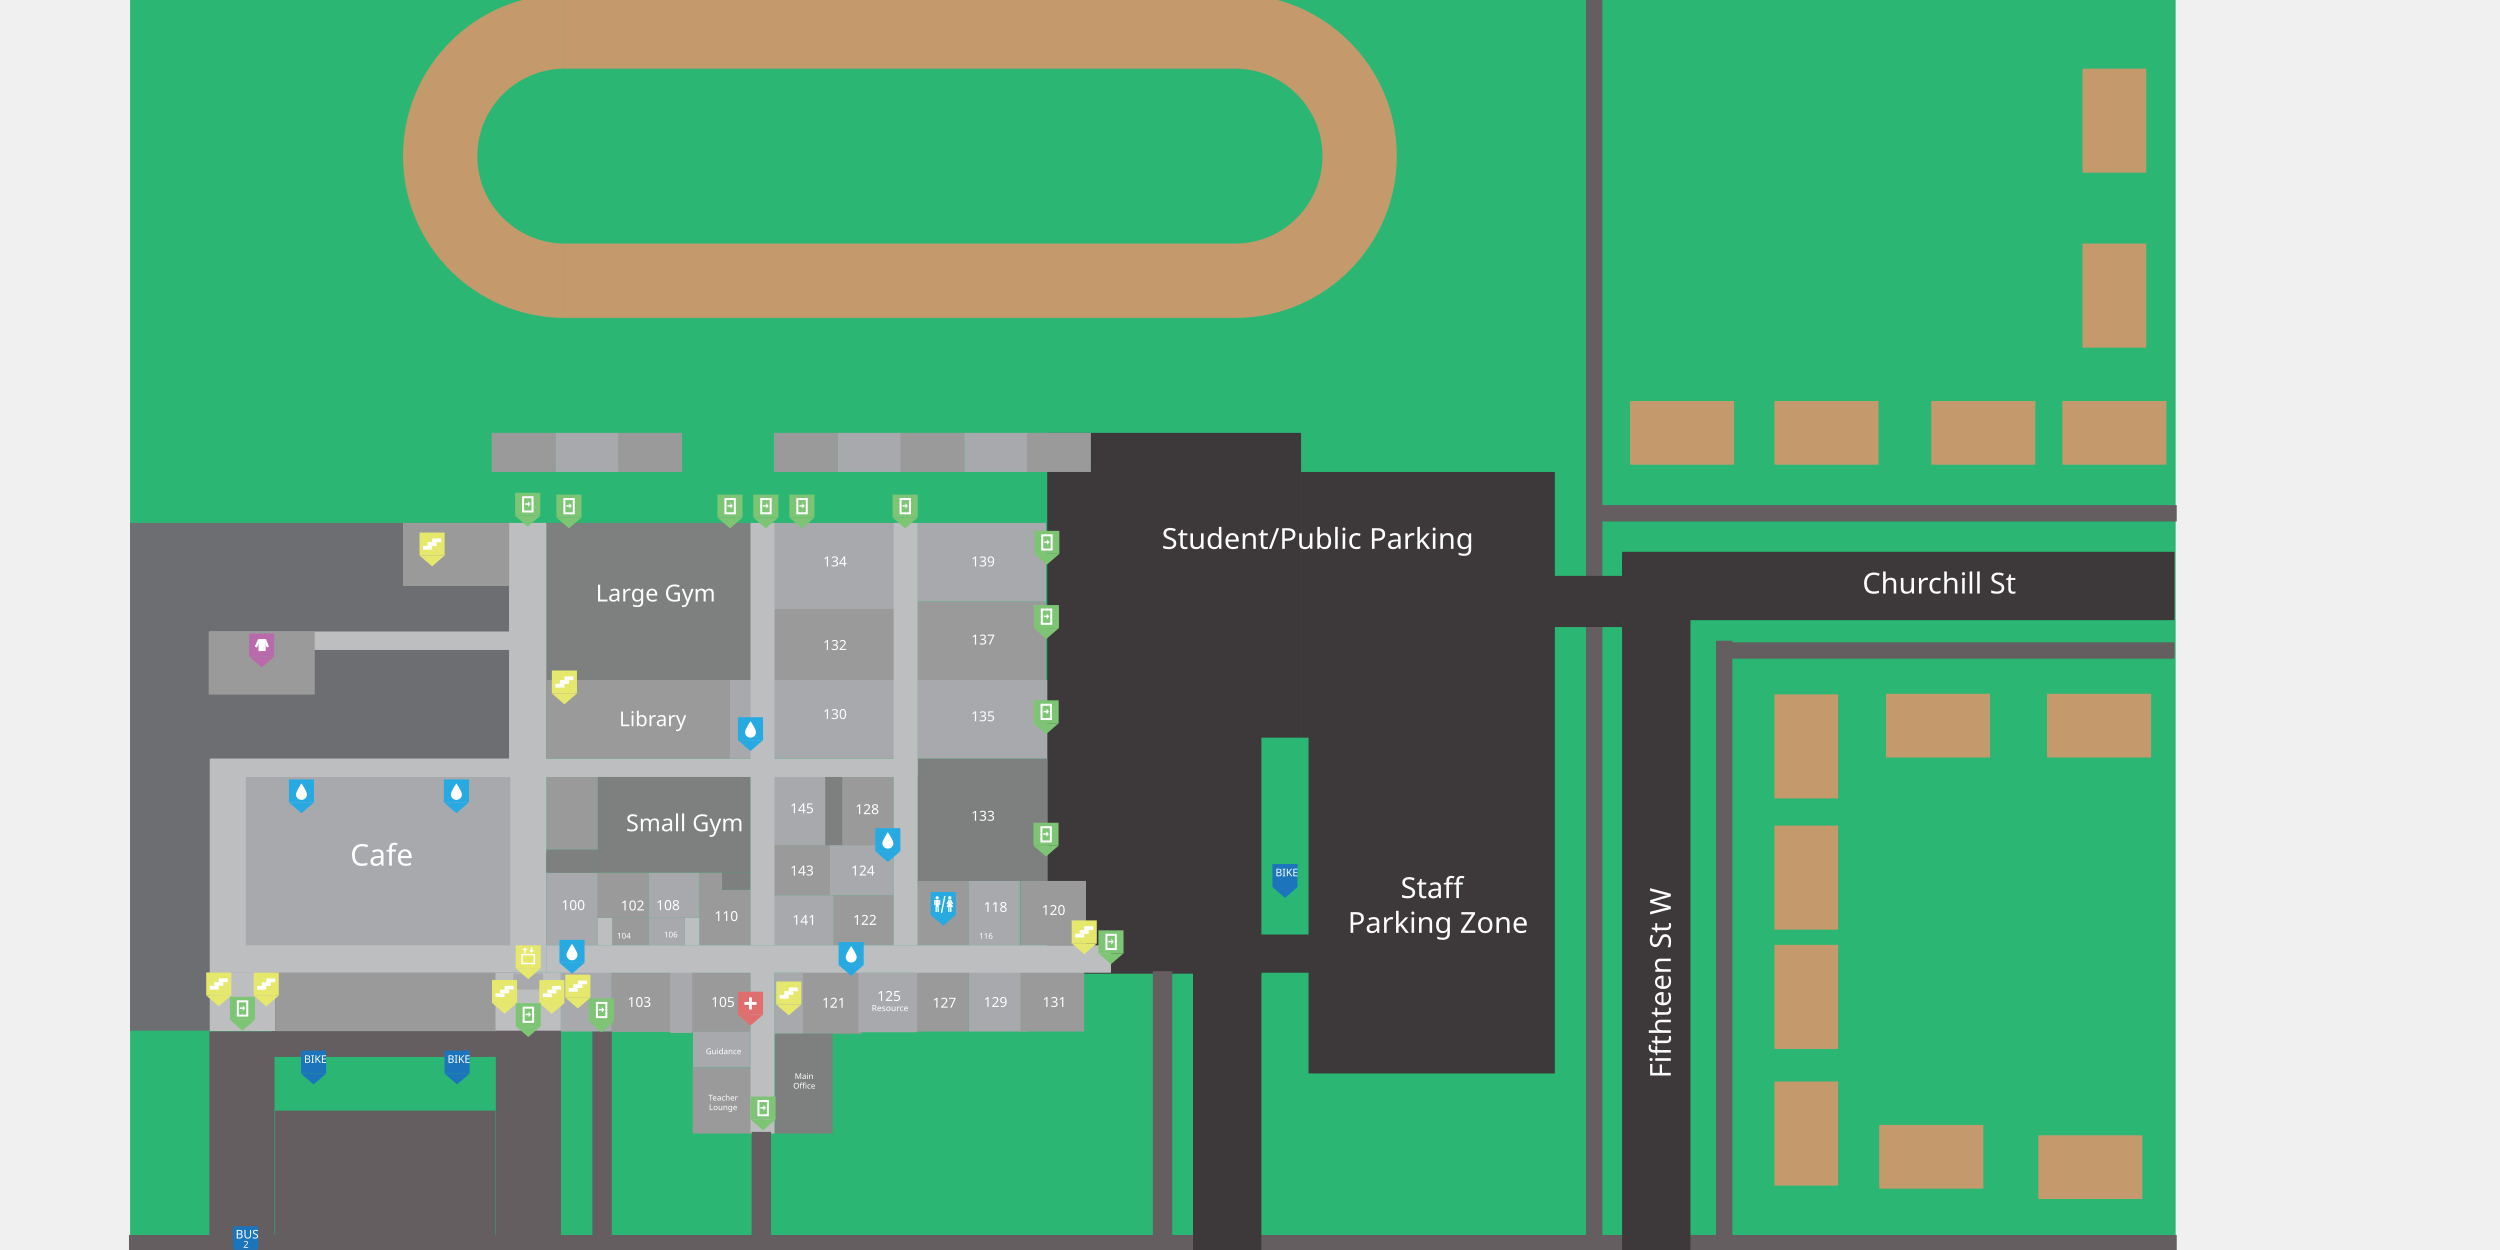
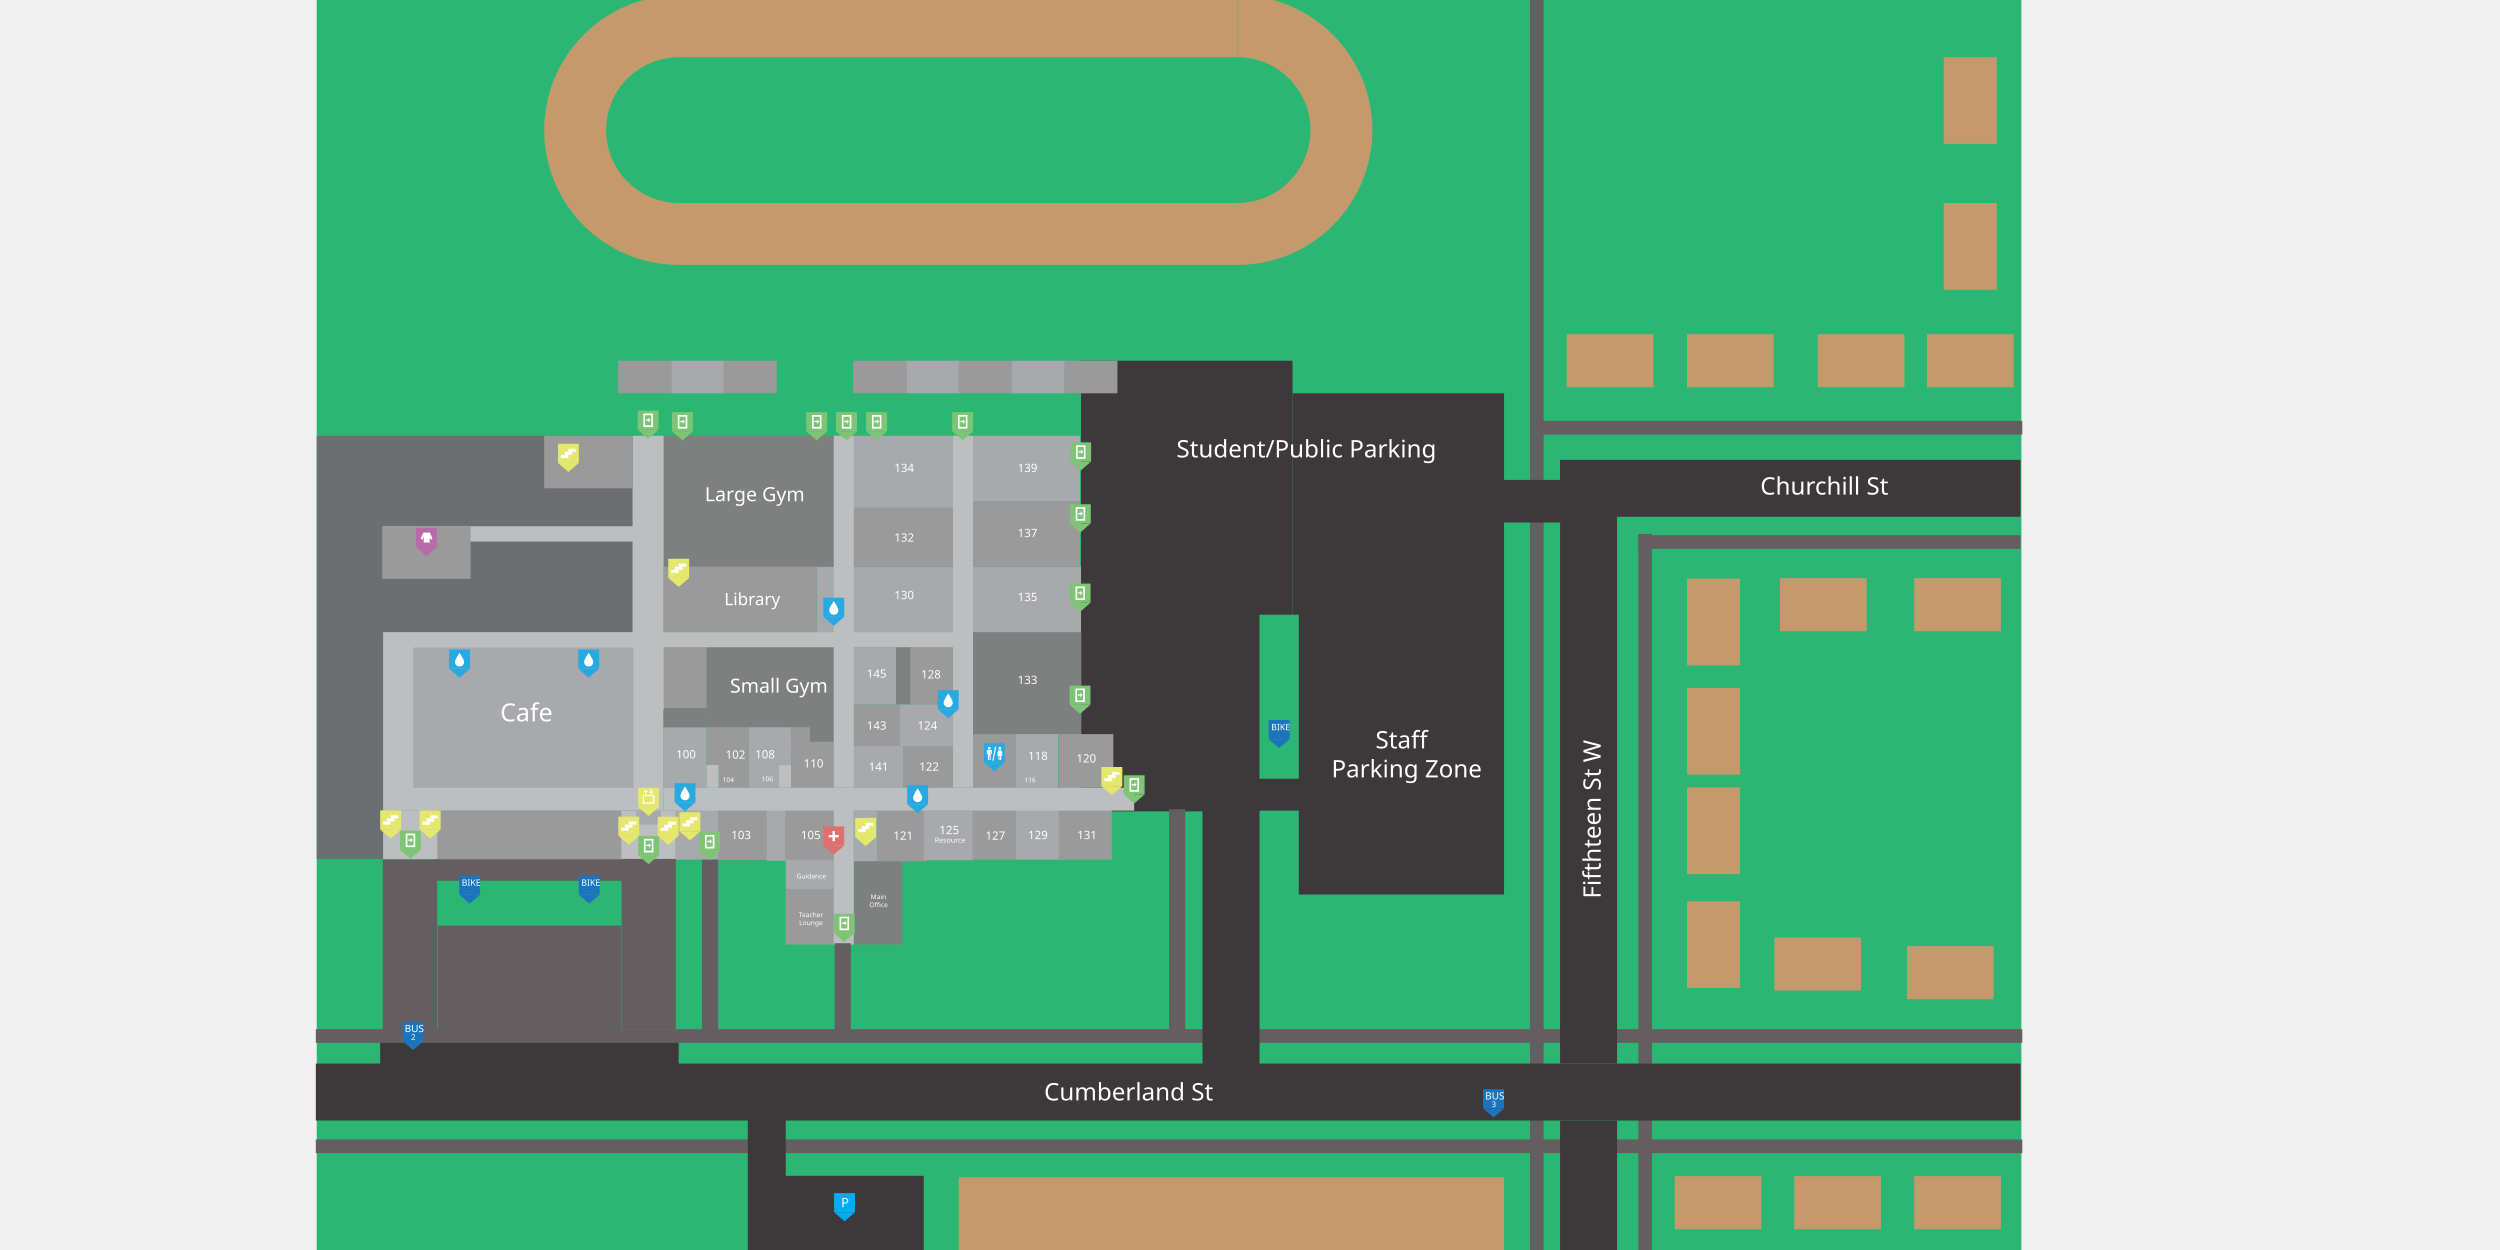
- <svg xmlns="http://www.w3.org/2000/svg" version="1.0" id="Layer_1" x="0px" y="0px" width="4000px" height="2000px" viewBox="-2000 -1000 5000 2500" xml:space="preserve">
+ <svg xmlns="http://www.w3.org/2000/svg" version="1.0" id="Layer_1" x="0px" y="0px" width="4000px" height="2000px" viewBox="-2000 -1000 5000 3000" xml:space="preserve">
  <rect x="-1739.838" y="-1353.998" fill="#2BB673" width="4091.112" height="3511.964" />
  <rect x="-1739.838" y="45.842" fill="#6D6E71" width="774.14" height="1015.501" />
  <rect x="-1449.428" y="945.362" fill="#9A9A9A" width="449.448" height="119.164" />
  <rect x="94.442" y="-134.263" fill="#3D383A" width="507.655" height="1081.632" />
  <rect x="-1008.969" y="945.457" fill="#BCBEC0" width="130.766" height="117.616" />
  <rect x="-1580.524" y="517.079" fill="#BCBEC0" width="672.974" height="428.378" />
  <rect x="-973.333" y="947.076" fill="#A7A9AC" width="59.495" height="31.994" />
  <polygon fill="#E5E86C" points="-990.923,1027.518 -1003.465,1016.656 -1016.007,1005.794 -990.923,1005.794 -965.838,1005.794   -978.381,1016.656 " />
  <rect x="-1016.007" y="959.868" fill="#E5E86C" width="50.169" height="45.926" />
  <rect x="-1009.036" y="986.553" fill="#FFFFFF" width="18.113" height="7.441" />
  <rect x="-999.979" y="979.109" fill="#FFFFFF" width="18.114" height="7.443" />
  <rect x="-990.922" y="971.668" fill="#FFFFFF" width="18.113" height="7.441" />
  <polygon fill="#E5E86C" points="-943.586,958.23 -956.128,947.369 -968.67,936.507 -943.586,936.507 -918.501,936.507   -931.044,947.369 " />
  <rect x="-968.67" y="890.581" fill="#E5E86C" width="50.169" height="45.926" />
  <rect x="-955.821" y="909.213" fill="none" stroke="#FFFFFF" stroke-width="3" stroke-miterlimit="10" width="24.473" height="17.844" />
  <line fill="none" stroke="#FFFFFF" stroke-width="3" stroke-miterlimit="10" x1="-950.217" y1="905.908" x2="-950.217" y2="897.517" />
  <polygon fill="#FFFFFF" points="-950.217,895.089 -947.414,897.516 -944.611,899.943 -950.217,899.943 -955.821,899.943   -953.019,897.516 " />
  <line fill="none" stroke="#FFFFFF" stroke-width="3" stroke-miterlimit="10" x1="-936.953" y1="894.534" x2="-936.953" y2="902.926" />
  <polygon fill="#FFFFFF" points="-936.953,905.354 -939.756,902.927 -942.559,900.499 -936.953,900.499 -931.349,900.499   -934.151,902.927 " />
  <rect x="-907.551" y="745.088" fill="#A7A9AC" width="103.072" height="145.493" />
  <rect x="-804.479" y="835.705" fill="#BCBEC0" width="29.498" height="54.876" />
  <rect x="-804.479" y="745.088" fill="#9A9A9A" width="101.834" height="90.617" />
  <rect x="-774.98" y="835.705" fill="#9A9A9A" width="72.336" height="54.876" />
  <rect x="-702.645" y="835.705" fill="#A7A9AC" width="72.336" height="54.876" />
  <rect x="-630.309" y="835.705" fill="#BCBEC0" width="29.498" height="54.876" />
  <rect x="-702.645" y="745.088" fill="#A7A9AC" width="101.834" height="90.617" />
  <rect x="-600.811" y="779.587" fill="#9A9A9A" width="101.834" height="110.994" />
  <rect x="-979.621" y="517.079" fill="#BCBEC0" width="814.898" height="36.876" />
  <rect x="-600.811" y="745.088" fill="#9A9A9A" width="44.819" height="59.998" />
  <rect x="-804.479" y="553.955" fill="#7E7F7F" width="305.502" height="191.133" />
  <rect x="-555.991" y="745.088" fill="#7E7F7F" width="57.015" height="34.499" />
  <rect x="-907.551" y="699.021" fill="#7E7F7F" width="103.072" height="46.496" />
  <rect x="-906.313" y="553.955" fill="#9A9A9A" width="101.834" height="145.065" />
  <rect x="-878.203" y="943.909" fill="#A7A9AC" width="101.834" height="119.164" />
  <polygon fill="#E5E86C" points="-896.256,1027.819 -908.798,1016.958 -921.34,1006.096 -896.256,1006.096 -871.171,1006.096   -883.714,1016.958 " />
  <rect x="-921.34" y="960.17" fill="#E5E86C" width="50.169" height="45.926" />
  <rect x="-914.369" y="986.854" fill="#FFFFFF" width="18.113" height="7.441" />
  <rect x="-905.313" y="979.411" fill="#FFFFFF" width="18.114" height="7.443" />
  <rect x="-896.255" y="971.97" fill="#FFFFFF" width="18.113" height="7.441" />
  <polygon fill="#E5E86C" points="-844.287,1016.957 -856.829,1006.096 -869.371,995.233 -844.287,995.233 -819.202,995.233   -831.745,1006.096 " />
  <rect x="-869.371" y="949.308" fill="#E5E86C" width="50.169" height="45.926" />
  <rect x="-862.4" y="975.992" fill="#FFFFFF" width="18.113" height="7.441" />
  <rect x="-853.344" y="968.549" fill="#FFFFFF" width="18.114" height="7.443" />
  <rect x="-844.286" y="961.107" fill="#FFFFFF" width="18.113" height="7.441" />
  <rect x="-776.369" y="944.683" fill="#9A9A9A" width="277.393" height="119.164" />
  <rect x="-659.786" y="943.909" fill="#A7A9AC" width="44.227" height="122.07" />
  <rect x="-450.996" y="945.362" fill="#A7A9AC" width="56.997" height="122.07" />
  <polygon fill="#E5E86C" points="-422.498,1030.723 -435.04,1019.861 -447.582,1008.999 -422.498,1008.999 -397.413,1008.999   -409.956,1019.861 " />
  <rect x="-447.582" y="963.073" fill="#E5E86C" width="50.169" height="45.926" />
  <rect x="-440.611" y="989.758" fill="#FFFFFF" width="18.113" height="7.441" />
  <rect x="-431.555" y="982.314" fill="#FFFFFF" width="18.114" height="7.443" />
  <rect x="-422.497" y="974.873" fill="#FFFFFF" width="18.113" height="7.441" />
  <path fill="#CD73AE" d="M-844.98,913.544" />
  <rect x="-452.301" y="790.396" fill="#A7A9AC" width="119.799" height="100.185" />
  <rect x="-332.502" y="790.396" fill="#9A9A9A" width="119.799" height="100.185" />
  <rect x="-452.301" y="690.212" fill="#9A9A9A" width="112.299" height="100.185" />
  <rect x="-340.002" y="690.212" fill="#A7A9AC" width="127.299" height="100.185" />
  <rect x="-452.301" y="553.955" fill="#A7A9AC" width="107.519" height="136.257" />
  <rect x="-332.502" y="553.955" fill="#9A9A9A" width="119.799" height="136.257" />
  <rect x="-349.501" y="553.955" fill="#7E7F7F" width="33.998" height="136.257" />
  <rect x="-164.723" y="761.879" fill="#9A9A9A" width="102.207" height="128.702" />
  <polygon fill="#27AAE1" points="-113.62,851.659 -126.162,840.798 -138.704,829.936 -113.62,829.936 -88.535,829.936   -101.078,840.798 " />
  <rect x="-138.704" y="784.01" fill="#27AAE1" width="50.169" height="45.926" />
  <circle fill="#FFFFFF" cx="-125.619" cy="795.703" r="3.318" />
  <rect x="-128.938" y="799.986" fill="#FFFFFF" width="6.637" height="14.299" />
  <rect x="-128.938" y="814.285" fill="#FFFFFF" width="2.627" height="9.734" />
  <rect x="-125.066" y="814.285" fill="#FFFFFF" width="2.766" height="9.734" />
  <rect x="-122.301" y="799.986" fill="#FFFFFF" width="2.766" height="9.734" />
  <rect x="-131.703" y="799.986" fill="#FFFFFF" width="2.766" height="9.734" />
  <rect x="-115.103" y="791.854" transform="matrix(0.9806 0.1959 -0.1959 0.9806 156.2878 37.9564)" fill="#FFFFFF" width="2.767" height="34.276" />
  <circle fill="#FFFFFF" cx="-100.344" cy="795.554" r="3.318" />
  <rect x="-103.662" y="814.136" fill="#FFFFFF" width="2.627" height="9.734" />
  <rect x="-99.791" y="814.136" fill="#FFFFFF" width="2.766" height="9.734" />
  <rect x="-98.409" y="798.988" transform="matrix(0.9001 -0.4356 0.4356 0.9001 -359.8463 38.0078)" fill="#FFFFFF" width="2.766" height="9.735" />
  <rect x="-105.045" y="798.988" transform="matrix(0.8936 0.4489 -0.4489 0.8936 349.8253 132.0827)" fill="#FFFFFF" width="2.765" height="9.735" />
  <polygon fill="#FFFFFF" points="-100.343,799.839 -96.999,806.986 -93.656,814.138 -100.343,814.138 -107.028,814.138   -103.685,806.986 " />
  <rect x="-164.723" y="517.079" fill="#7E7F7F" width="259.953" height="244.8" />
  <rect x="-62.516" y="761.879" fill="#A7A9AC" width="102.207" height="128.702" />
  <rect x="40.896" y="761.879" fill="#9A9A9A" width="131.104" height="128.702" />
  <rect x="-62.516" y="943.909" fill="#A7A9AC" width="116.516" height="119.164" />
  <rect x="40.896" y="943.909" fill="#9A9A9A" width="127.485" height="119.164" />
  <rect x="-172" y="943.909" fill="#9A9A9A" width="109.34" height="119.164" />
  <rect x="143.418" y="840.797" fill="#E5E86C" width="50.169" height="45.926" />
  <rect x="150.389" y="867.481" fill="#FFFFFF" width="18.113" height="7.441" />
  <rect x="159.445" y="860.038" fill="#FFFFFF" width="18.114" height="7.443" />
  <rect x="168.503" y="852.597" fill="#FFFFFF" width="18.113" height="7.441" />
  <rect x="-164.723" y="360" fill="#A7A9AC" width="259.165" height="157.079" />
  <rect x="-164.723" y="202.921" fill="#9A9A9A" width="256.723" height="157.079" />
  <rect x="-164.723" y="45.842" fill="#A7A9AC" width="256.723" height="157.079" />
  <rect x="-468.363" y="360" fill="#A7A9AC" width="256.723" height="157.079" />
  <rect x="-460.863" y="45.842" fill="#A7A9AC" width="256.723" height="198.158" />
  <rect x="-460.863" y="218" fill="#9A9A9A" width="256.723" height="142" />
  <rect x="-212.703" y="45.842" fill="#BCBEC0" width="47.98" height="844.739" />
  <rect x="-540" y="360" fill="#A7A9AC" width="52.802" height="157.079" />
  <rect x="-907.551" y="45.842" fill="#7E7F7F" width="420.353" height="314.158" />
  <rect x="-393.999" y="941.389" fill="#9A9A9A" width="117.332" height="126.044" />
  <rect x="-498.977" y="45.842" fill="#BCBEC0" width="47.98" height="844.739" />
  <rect x="-283" y="945.362" fill="#A7A9AC" width="117.34" height="119.164" />
  <rect x="-907.551" y="890.581" fill="#BCBEC0" width="1129.551" height="54.876" />
  <rect x="-981.865" y="45.842" fill="#BCBEC0" width="74.507" height="657.988" />
  <rect x="-907.551" y="360" fill="#9A9A9A" width="367.551" height="157.079" />
  <polygon fill="#E5E86C" points="-871.172,408.66 -883.714,397.799 -896.256,386.937 -871.172,386.937 -846.087,386.937   -858.63,397.799 " />
  <rect x="-896.256" y="341.011" fill="#E5E86C" width="50.169" height="45.926" />
  <rect x="-889.285" y="367.696" fill="#FFFFFF" width="18.113" height="7.441" />
  <rect x="-880.229" y="360.252" fill="#FFFFFF" width="18.114" height="7.443" />
  <rect x="-871.171" y="352.811" fill="#FFFFFF" width="18.113" height="7.441" />
  <rect x="-1508.454" y="553.955" fill="#A7A9AC" width="528.833" height="336.626" />
  <rect x="-1194" y="45.842" fill="#9A9A9A" width="212.135" height="126.158" />
  <polygon fill="#E5E86C" points="-1135.832,132.762 -1148.374,121.9 -1160.916,111.038 -1135.832,111.038 -1110.747,111.038   -1123.29,121.9 " />
  <rect x="-1160.916" y="65.112" fill="#E5E86C" width="50.169" height="45.926" />
  <rect x="-1153.945" y="91.797" fill="#FFFFFF" width="18.113" height="7.441" />
  <rect x="-1144.889" y="84.354" fill="#FFFFFF" width="18.114" height="7.443" />
  <rect x="-1135.831" y="76.912" fill="#FFFFFF" width="18.113" height="7.441" />
  <polygon fill="#27AAE1" points="-856.015,947.368 -868.557,936.507 -881.099,925.645 -856.015,925.645 -830.93,925.645   -843.473,936.507 " />
  <rect x="-881.099" y="879.719" fill="#27AAE1" width="50.169" height="45.926" />
  <path fill="#FFFFFF" d="M-844.98,909.612c0-6.066-11.033-21.9-11.033-21.9s-10.931,15.834-10.931,21.9  c0,6.065,4.916,10.981,10.982,10.981C-849.899,920.594-844.98,915.678-844.98,909.612z" />
  <path fill="#CD73AE" d="M-286.653,918.02" />
  <polygon fill="#27AAE1" points="-297.688,951.844 -310.229,940.982 -322.771,930.12 -297.688,930.12 -272.603,930.12   -285.146,940.982 " />
  <rect x="-322.771" y="884.194" fill="#27AAE1" width="50.169" height="45.926" />
  <path fill="#FFFFFF" d="M-286.653,914.088c0-6.066-11.033-21.9-11.033-21.9s-10.931,15.834-10.931,21.9  c0,6.065,4.916,10.981,10.982,10.981C-291.572,925.069-286.653,920.153-286.653,914.088z" />
  <path fill="#CD73AE" d="M-213.297,690.213" />
  <polygon fill="#27AAE1" points="-224.331,724.037 -236.873,713.176 -249.415,702.313 -224.331,702.313 -199.246,702.313   -211.789,713.176 " />
  <rect x="-249.415" y="656.387" fill="#27AAE1" width="50.169" height="45.926" />
  <path fill="#FFFFFF" d="M-213.297,686.281c0-6.066-11.033-21.9-11.033-21.9s-10.931,15.834-10.931,21.9  c0,6.064,4.916,10.98,10.982,10.98C-218.216,697.262-213.297,692.346-213.297,686.281z" />
  <path fill="#CD73AE" d="M-1386.051,592.664" />
  <polygon fill="#27AAE1" points="-1397.085,626.488 -1409.627,615.627 -1422.169,604.764 -1397.085,604.764 -1372,604.764   -1384.543,615.627 " />
  <rect x="-1422.169" y="558.838" fill="#27AAE1" width="50.169" height="45.926" />
  <path fill="#FFFFFF" d="M-1386.051,588.732c0-6.066-11.033-21.9-11.033-21.9s-10.931,15.834-10.931,21.9  c0,6.064,4.916,10.98,10.982,10.98C-1390.97,599.713-1386.051,594.797-1386.051,588.732z" />
  <path fill="#CD73AE" d="M-1076.192,592.664" />
  <polygon fill="#27AAE1" points="-1087.227,626.488 -1099.769,615.627 -1112.311,604.764 -1087.227,604.764 -1062.142,604.764   -1074.685,615.627 " />
  <rect x="-1112.311" y="558.838" fill="#27AAE1" width="50.169" height="45.926" />
  <path fill="#FFFFFF" d="M-1076.192,588.732c0-6.066-11.033-21.9-11.033-21.9s-10.931,15.834-10.931,21.9  c0,6.064,4.916,10.98,10.982,10.98C-1081.111,599.713-1076.192,594.797-1076.192,588.732z" />
  <path fill="#CD73AE" d="M-487.943,468.273" />
  <polygon fill="#27AAE1" points="-498.978,502.098 -511.52,491.236 -524.062,480.373 -498.978,480.373 -473.893,480.373   -486.436,491.236 " />
  <rect x="-524.062" y="434.447" fill="#27AAE1" width="50.169" height="45.926" />
  <path fill="#FFFFFF" d="M-487.943,464.342c0-6.066-11.033-21.9-11.033-21.9s-10.931,15.834-10.931,21.9  c0,6.064,4.916,10.98,10.982,10.98C-492.862,475.322-487.943,470.406-487.943,464.342z" />
  <polygon fill="#E5E86C" points="168.502,908.446 155.96,897.585 143.418,886.723 168.502,886.723 193.587,886.723 181.044,897.585   " />
  <rect x="-614.193" y="1063.613" fill="#A7A9AC" width="115.217" height="71.457" />
  <rect x="-450.01" y="1067.433" fill="#7E7F7F" width="115.217" height="199.631" />
  <rect x="-614.657" y="1135.07" fill="#9A9A9A" width="117.332" height="131.993" />
  <rect x="-498.977" y="916.908" fill="#BCBEC0" width="47.98" height="350.155" />
  <polygon fill="#E06E6E" points="-498.978,1051.084 -511.52,1040.223 -524.062,1029.36 -498.978,1029.36 -473.893,1029.36   -486.436,1040.223 " />
  <rect x="-524.062" y="983.435" fill="#E06E6E" width="50.169" height="45.926" />
  <rect x="-501.979" y="994.745" fill="#FFFFFF" width="5.75" height="24.189" />
  <rect x="-511.072" y="1003.965" fill="#FFFFFF" width="24.189" height="5.75" />
  <rect x="-1580.524" y="944.684" fill="#BCBEC0" width="130.766" height="117.616" />
  <polygon fill="#E5E86C" points="-1562.498,1012.656 -1575.04,1001.795 -1587.582,990.933 -1562.498,990.933 -1537.413,990.933   -1549.956,1001.795 " />
  <rect x="-1587.582" y="945.007" fill="#E5E86C" width="50.169" height="45.926" />
  <rect x="-1580.611" y="971.691" fill="#FFFFFF" width="18.113" height="7.441" />
  <rect x="-1571.555" y="964.248" fill="#FFFFFF" width="18.114" height="7.443" />
  <rect x="-1562.497" y="956.807" fill="#FFFFFF" width="18.113" height="7.441" />
  <polygon fill="#E5E86C" points="-1467.542,1012.895 -1480.084,1002.033 -1492.626,991.171 -1467.542,991.171 -1442.457,991.171   -1455,1002.033 " />
  <rect x="-1492.626" y="945.245" fill="#E5E86C" width="50.169" height="45.926" />
  <rect x="-1485.655" y="971.93" fill="#FFFFFF" width="18.113" height="7.441" />
  <rect x="-1476.599" y="964.486" fill="#FFFFFF" width="18.114" height="7.443" />
  <rect x="-1467.541" y="957.045" fill="#FFFFFF" width="18.113" height="7.441" />
  <polygon fill="#7DC575" points="-473.894,1260.736 -486.436,1249.875 -498.978,1239.013 -473.894,1239.013 -448.809,1239.013   -461.352,1249.875 " />
  <rect x="-498.978" y="1193.087" fill="#7DC575" width="50.169" height="45.926" />
  <rect x="-483.063" y="1202.005" fill="none" stroke="#FFFFFF" stroke-width="4" stroke-miterlimit="10" width="18.835" height="28.5" />
  <line fill="none" stroke="#FFFFFF" stroke-width="3" stroke-miterlimit="10" x1="-479.055" y1="1215.642" x2="-470.663" y2="1215.642" />
  <polygon fill="#FFFFFF" points="-468.235,1215.642 -470.662,1218.444 -473.09,1221.247 -473.09,1215.642 -473.09,1210.037   -470.662,1212.84 " />
  <polygon fill="#7DC575" points="222,928.358 209.458,917.497 196.916,906.635 222,906.635 247.085,906.635 234.542,917.497 " />
  <rect x="196.916" y="860.709" fill="#7DC575" width="50.169" height="45.926" />
  <rect x="212.831" y="869.627" fill="none" stroke="#FFFFFF" stroke-width="4" stroke-miterlimit="10" width="18.835" height="28.5" />
  <line fill="none" stroke="#FFFFFF" stroke-width="3" stroke-miterlimit="10" x1="216.839" y1="883.264" x2="225.23" y2="883.264" />
  <polygon fill="#FFFFFF" points="227.658,883.264 225.231,886.066 222.804,888.869 222.804,883.264 222.804,877.659 225.231,880.462   " />
  <rect x="-968.525" y="1006.397" fill="#7DC575" width="50.169" height="45.926" />
  <rect x="-952.61" y="1015.315" fill="none" stroke="#FFFFFF" stroke-width="4" stroke-miterlimit="10" width="18.835" height="28.5" />
  <line fill="none" stroke="#FFFFFF" stroke-width="3" stroke-miterlimit="10" x1="-948.603" y1="1028.952" x2="-940.211" y2="1028.952" />
  <polygon fill="#FFFFFF" points="-937.783,1028.952 -940.21,1031.755 -942.638,1034.558 -942.638,1028.952 -942.638,1023.348   -940.21,1026.15 " />
  <polygon fill="#7DC575" points="-1515.142,1061.343 -1527.684,1050.481 -1540.226,1039.619 -1515.142,1039.619 -1490.057,1039.619   -1502.6,1050.481 " />
  <rect x="-1540.226" y="993.693" fill="#7DC575" width="50.169" height="45.926" />
  <rect x="-1524.311" y="1002.611" fill="none" stroke="#FFFFFF" stroke-width="4" stroke-miterlimit="10" width="18.835" height="28.5" />
  <line fill="none" stroke="#FFFFFF" stroke-width="3" stroke-miterlimit="10" x1="-1520.303" y1="1016.248" x2="-1511.911" y2="1016.248" />
  <polygon fill="#FFFFFF" points="-1509.483,1016.248 -1511.91,1019.051 -1514.338,1021.854 -1514.338,1016.248 -1514.338,1010.644   -1511.91,1013.446 " />
  <polygon fill="#7DC575" points="-944.612,53.212 -957.154,42.351 -969.696,31.488 -944.612,31.488 -919.527,31.488 -932.07,42.351   " />
  <rect x="-969.696" y="-14.438" fill="#7DC575" width="50.169" height="45.926" />
  <rect x="-953.781" y="-5.52" fill="none" stroke="#FFFFFF" stroke-width="4" stroke-miterlimit="10" width="18.835" height="28.5" />
  <line fill="none" stroke="#FFFFFF" stroke-width="3" stroke-miterlimit="10" x1="-949.773" y1="8.117" x2="-941.382" y2="8.117" />
  <polygon fill="#FFFFFF" points="-938.954,8.117 -941.381,10.92 -943.809,13.723 -943.809,8.117 -943.809,2.513 -941.381,5.315 " />
  <polygon fill="#7DC575" points="-862.114,56.805 -874.656,45.944 -887.198,35.082 -862.114,35.082 -837.029,35.082 -849.572,45.944   " />
  <rect x="-887.198" y="-10.844" fill="#7DC575" width="50.169" height="45.926" />
  <rect x="-871.283" y="-1.926" fill="none" stroke="#FFFFFF" stroke-width="4" stroke-miterlimit="10" width="18.835" height="28.5" />
  <line fill="none" stroke="#FFFFFF" stroke-width="3" stroke-miterlimit="10" x1="-867.275" y1="11.71" x2="-858.884" y2="11.71" />
  <polygon fill="#FFFFFF" points="-856.456,11.71 -858.883,14.513 -861.311,17.316 -861.311,11.71 -861.311,6.106 -858.883,8.909 " />
  <polygon fill="#7DC575" points="-540.001,56.805 -552.543,45.944 -565.085,35.082 -540.001,35.082 -514.916,35.082 -527.459,45.944   " />
  <rect x="-565.085" y="-10.844" fill="#7DC575" width="50.169" height="45.926" />
  <rect x="-549.17" y="-1.926" fill="none" stroke="#FFFFFF" stroke-width="4" stroke-miterlimit="10" width="18.835" height="28.5" />
  <line fill="none" stroke="#FFFFFF" stroke-width="3" stroke-miterlimit="10" x1="-545.162" y1="11.71" x2="-536.771" y2="11.71" />
  <polygon fill="#FFFFFF" points="-534.343,11.71 -536.77,14.513 -539.197,17.316 -539.197,11.71 -539.197,6.106 -536.77,8.909 " />
  <polygon fill="#7DC575" points="-468.364,56.805 -480.906,45.944 -493.448,35.082 -468.364,35.082 -443.279,35.082 -455.822,45.944   " />
  <rect x="-493.448" y="-10.844" fill="#7DC575" width="50.169" height="45.926" />
  <rect x="-477.533" y="-1.926" fill="none" stroke="#FFFFFF" stroke-width="4" stroke-miterlimit="10" width="18.835" height="28.5" />
  <line fill="none" stroke="#FFFFFF" stroke-width="3" stroke-miterlimit="10" x1="-473.525" y1="11.71" x2="-465.134" y2="11.71" />
  <polygon fill="#FFFFFF" points="-462.706,11.71 -465.133,14.513 -467.561,17.316 -467.561,11.71 -467.561,6.106 -465.133,8.909 " />
  <polygon fill="#7DC575" points="-189.68,56.805 -202.222,45.944 -214.764,35.082 -189.68,35.082 -164.595,35.082 -177.138,45.944   " />
  <rect x="-214.764" y="-10.844" fill="#7DC575" width="50.169" height="45.926" />
  <rect x="-198.849" y="-1.926" fill="none" stroke="#FFFFFF" stroke-width="4" stroke-miterlimit="10" width="18.835" height="28.5" />
  <line fill="none" stroke="#FFFFFF" stroke-width="3" stroke-miterlimit="10" x1="-194.841" y1="11.71" x2="-186.449" y2="11.71" />
  <polygon fill="#FFFFFF" points="-184.021,11.71 -186.448,14.513 -188.876,17.316 -188.876,11.71 -188.876,6.106 -186.448,8.909 " />
  <rect x="-452.301" y="-134.263" fill="#9A9A9A" width="127.799" height="78.195" />
  <rect x="-324.502" y="-134.263" fill="#A7A9AC" width="127.799" height="78.195" />
  <rect x="-199.246" y="-134.263" fill="#9A9A9A" width="127.799" height="78.195" />
  <rect x="-71.447" y="-134.263" fill="#A7A9AC" width="127.799" height="78.195" />
  <rect x="54" y="-134.263" fill="#9A9A9A" width="127.799" height="78.195" />
  <rect x="-1016.713" y="-134.263" fill="#9A9A9A" width="127.799" height="78.195" />
  <rect x="-888.914" y="-134.263" fill="#A7A9AC" width="127.799" height="78.195" />
  <rect x="-763.658" y="-134.263" fill="#9A9A9A" width="127.799" height="78.195" />
  <rect x="602.098" y="-56.068" fill="#3D383A" width="507.655" height="1202.932" />
  <rect x="522.787" y="475.322" fill="#2BB673" width="94.313" height="785.414" />
  <text transform="matrix(1 0 0 1 323.4404 97.7695)" fill="#FFFFFF" font-family="'MyriadPro-Regular'" font-size="58">Student/Public Parking</text>
  <text transform="matrix(1 0 0 1 801.1455 796.1104)">
    <tspan x="0" y="0" fill="#FFFFFF" font-family="'MyriadPro-Regular'" font-size="58">Staff</tspan>
    <tspan x="-105.529" y="69.6" fill="#FFFFFF" font-family="'MyriadPro-Regular'" font-size="58">Parking Zone</tspan>
  </text>
  <rect x="501.588" y="869.049" fill="#3D383A" width="136.711" height="76.408" />
  <rect x="1244.163" y="103.644" fill="#3D383A" width="1104.927" height="136.711" />
  <rect x="1172" y="-1366" fill="#645E61" width="32.763" height="3511.964" />
  <rect x="-1742.021" y="1470.001" fill="#645E61" width="4095.479" height="32.763" />
  <rect x="-1742.021" y="1734.712" fill="#645E61" width="4095.479" height="32.763" />
  <rect x="1432" y="281.46" fill="#645E61" width="32.763" height="1864.503" />
  <rect x="1432" y="284.618" fill="#645E61" width="917.09" height="32.763" />
  <rect x="1188.381" y="10.193" fill="#645E61" width="1165.076" height="32.763" />
  <rect x="-496.776" y="1263.757" fill="#645E61" width="38.8" height="222.626" />
  <rect x="-1008.373" y="1061.343" fill="#645E61" width="130.361" height="408.658" />
  <rect x="-822.085" y="996.897" fill="#7DC575" width="50.169" height="45.926" />
  <rect x="-806.17" y="1005.815" fill="none" stroke="#FFFFFF" stroke-width="4" stroke-miterlimit="10" width="18.835" height="28.5" />
  <line fill="none" stroke="#FFFFFF" stroke-width="3" stroke-miterlimit="10" x1="-802.162" y1="1019.452" x2="-793.771" y2="1019.452" />
  <polygon fill="#FFFFFF" points="-791.343,1019.452 -793.77,1022.255 -796.197,1025.058 -796.197,1019.452 -796.197,1013.848   -793.77,1016.65 " />
  <rect x="-705.348" y="1686.071" fill="#3D383A" width="91.124" height="354.883" />
  <rect x="-623.963" y="1821.932" fill="#3D383A" width="340.963" height="219.022" />
  <polygon fill="#00AEEF" points="-473.091,1931.162 -485.633,1920.301 -498.175,1909.438 -473.091,1909.438 -448.006,1909.438   -460.549,1920.301 " />
  <rect x="-498.175" y="1863.513" fill="#00AEEF" width="50.169" height="45.926" />
  <text transform="matrix(1 0 0 1 -481.3359 1897.195)" fill="#FFFFFF" font-family="'MyriadPro-Regular'" font-size="31">P</text>
  <polygon fill="#7DC575" points="-943.441,1074.047 -955.983,1063.186 -968.525,1052.323 -943.441,1052.323 -918.356,1052.323   -930.899,1063.186 " />
  <rect x="-1581.288" y="1062.734" fill="#645E61" width="130.361" height="408.658" />
  <rect x="-1449.759" y="1221.247" fill="#645E61" width="440.723" height="250.146" />
  <rect x="305.718" y="942.372" fill="#645E61" width="38.8" height="544.011" />
  <rect x="-1742.021" y="1552.547" fill="#3D383A" width="4091.111" height="136.711" />
  <rect x="1244.163" y="110.41" fill="#3D383A" width="136.711" height="1442.138" />
  <rect x="1244.163" y="1689.258" fill="#3D383A" width="136.711" height="456.706" />
  <rect x="1010.49" y="151.749" fill="#3D383A" width="233.673" height="102.344" />
  <rect x="1548.854" y="388.718" fill="#C49A6C" width="127.352" height="208.14" />
  <rect x="1548.854" y="651.174" fill="#C49A6C" width="127.352" height="208.139" />
  <rect x="1548.854" y="889.757" fill="#C49A6C" width="127.352" height="208.14" />
  <rect x="1548.854" y="1162.994" fill="#C49A6C" width="127.352" height="208.139" />
  <rect x="1758.511" y="1249.875" fill="#C49A6C" width="208.139" height="127.353" />
  <rect x="2076.593" y="1270.618" fill="#C49A6C" width="208.139" height="127.353" />
  <rect x="1771.961" y="387.602" fill="#C49A6C" width="208.139" height="127.353" />
  <rect x="2094.044" y="387.602" fill="#C49A6C" width="208.139" height="127.353" />
  <rect x="1260.044" y="-197.939" fill="#C49A6C" width="208.139" height="127.353" />
  <rect x="1548.854" y="-197.939" fill="#C49A6C" width="208.139" height="127.353" />
  <rect x="1862.58" y="-197.939" fill="#C49A6C" width="208.139" height="127.353" />
  <rect x="2124.666" y="-197.94" fill="#C49A6C" width="208.139" height="127.353" />
  <rect x="2094.044" y="1822.799" fill="#C49A6C" width="208.139" height="127.353" />
  <rect x="1806.093" y="1822.799" fill="#C49A6C" width="208.139" height="127.353" />
  <rect x="1519.231" y="1822.799" fill="#C49A6C" width="208.139" height="127.353" />
  <rect x="1519.232" y="2022.952" fill="#C49A6C" width="127.353" height="122.071" />
  <polygon fill="#C49A6C" points="1109.754,1825.44 1109.744,2145.023 -199.023,2145.023 -199.013,1825.44 " />
  <g>
    <path fill="#C49A6C" d="M-1045.353-687.805c0-96.626,78.33-174.957,174.957-174.957v-148.647   c-178.722,0-323.604,144.883-323.604,323.604S-1049.117-364.2-870.396-364.2v-148.647   C-967.022-512.848-1045.353-591.179-1045.353-687.805z" />
  </g>
  <g>
    <path fill="#C49A6C" d="M645.012-687.805c0,96.626-78.33,174.957-174.957,174.957V-364.2   c178.722,0,323.604-144.883,323.604-323.604s-144.883-323.604-323.604-323.604v148.647   C566.682-862.762,645.012-784.431,645.012-687.805z" />
  </g>
  <rect x="-870.396" y="-1011.409" fill="#C49A6C" width="1340.45" height="148.647" />
  <rect x="-871.171" y="-512.848" fill="#C49A6C" width="1342.149" height="148.647" />
  <rect x="2165.059" y="-512.848" fill="#C49A6C" width="127.353" height="208.139" />
  <rect x="2165.059" y="-862.762" fill="#C49A6C" width="127.353" height="208.139" />
  <rect x="2170.346" y="-1219.548" fill="#C49A6C" width="116.779" height="208.139" />
  <rect x="-1587.582" y="1502.764" fill="#3D383A" width="716.411" height="145.236" />
  <polygon fill="#1C75BC" points="-1508.672,1520.207 -1521.214,1509.346 -1533.756,1498.483 -1508.672,1498.483 -1483.587,1498.483   -1496.13,1509.346 " />
  <rect x="-1533.756" y="1452.558" fill="#1C75BC" width="50.169" height="45.926" />
  <text transform="matrix(1 0 0 1 -1528.854 1477)" fill="#FFFFFF" font-family="'MyriadPro-Regular'" font-size="24">BUS</text>
  <text transform="matrix(1 0 0 1 -1513.544 1495.521)" fill="#FFFFFF" font-family="'MyriadPro-Regular'" font-size="19">2</text>
  <polygon fill="#1C75BC" points="1084.668,1681.824 1072.126,1670.963 1059.584,1660.101 1084.668,1660.101 1109.753,1660.101   1097.21,1670.963 " />
  <rect x="1059.584" y="1614.175" fill="#1C75BC" width="50.169" height="45.926" />
  <text transform="matrix(1 0 0 1 1064.485 1638.617)" fill="#FFFFFF" font-family="'MyriadPro-Regular'" font-size="24">BUS</text>
  <text transform="matrix(1 0 0 1 1079.796 1657.138)" fill="#FFFFFF" font-family="'MyriadPro-Regular'" font-size="19">3</text>
  <rect x="-1457.283" y="1062.3" fill="#645E61" width="466.36" height="51.57" />
  <polygon fill="#1C75BC" points="-1372.862,1168.896 -1385.404,1158.034 -1397.946,1147.172 -1372.862,1147.172 -1347.777,1147.172   -1360.32,1158.034 " />
  <rect x="-1397.946" y="1101.246" fill="#1C75BC" width="50.169" height="45.926" />
  <text transform="matrix(1 0 0 1 -1391.919 1125.688)" fill="#FFFFFF" font-family="'MyriadPro-Regular'" font-size="21">BIKE</text>
  <polygon fill="#1C75BC" points="-1085.862,1168.896 -1098.404,1158.034 -1110.946,1147.172 -1085.862,1147.172 -1060.777,1147.172   -1073.32,1158.034 " />
  <rect x="-1110.946" y="1101.246" fill="#1C75BC" width="50.169" height="45.926" />
  <text transform="matrix(1 0 0 1 -1104.919 1125.688)" fill="#FFFFFF" font-family="'MyriadPro-Regular'" font-size="21">BIKE</text>
  <polygon fill="#1C75BC" points="569.942,795.703 557.4,784.842 544.858,773.979 569.942,773.979 595.027,773.979 582.484,784.842   " />
  <rect x="544.858" y="728.054" fill="#1C75BC" width="50.169" height="45.926" />
  <text transform="matrix(1 0 0 1 550.8857 752.4961)" fill="#FFFFFF" font-family="'MyriadPro-Regular'" font-size="21">BIKE</text>
  <rect x="386.076" y="942.836" fill="#3D383A" width="136.711" height="648.076" />
  <rect x="-815.243" y="1063.186" fill="#645E61" width="38.8" height="423.197" />
  <polygon fill="#7DC575" points="-797.001,1064.547 -809.543,1053.686 -822.085,1042.823 -797.001,1042.823 -771.916,1042.823   -784.459,1053.686 " />
  <text transform="matrix(1 0 0 1 5.8037 1641)" fill="#FFFFFF" font-family="'MyriadPro-Regular'" font-size="58">Cumberland St</text>
  <text transform="matrix(0 -1 1 0 1341.639 1156.582)" fill="#FFFFFF" font-family="'MyriadPro-Regular'" font-size="58">Fifthteen St W</text>
  <text transform="matrix(1 0 0 1 1724.637 187)" fill="#FFFFFF" font-family="'MyriadPro-Regular'" font-size="58">Churchill St</text>
  <rect x="-1580.524" y="263.022" fill="#BCBEC0" width="614.687" height="36.876" />
  <rect x="-1582.666" y="263.022" fill="#9A9A9A" width="212.135" height="126.158" />
  <polygon fill="#B96AAB" points="-1476.599,334.824 -1489.141,323.963 -1501.683,313.101 -1476.599,313.101 -1451.514,313.101   -1464.057,323.963 " />
  <rect x="-1501.683" y="267.175" fill="#B96AAB" width="50.169" height="45.926" />
  <rect x="-1482.999" y="278.138" fill="#FFFFFF" width="14.39" height="24" />
  <rect x="-1469.621" y="278.46" transform="matrix(0.9308 -0.3655 0.3655 0.9308 -206.3014 -516.5045)" fill="#FFFFFF" width="4.723" height="16.276" />
  <rect x="-1487.289" y="278.46" transform="matrix(0.9167 0.3996 -0.3996 0.9167 -9.1945 617.2944)" fill="#FFFFFF" width="4.724" height="16.276" />
  <text transform="matrix(1 0 0 1 -57.6333 641.5215)" fill="#FFFFFF" font-family="'MyriadPro-Regular'" font-size="27.646">133</text>
  <text transform="matrix(1 0 0 1 -57.6333 442.4414)" fill="#FFFFFF" font-family="'MyriadPro-Regular'" font-size="27.646">135</text>
  <text transform="matrix(1 0 0 1 -57.6333 289)" fill="#FFFFFF" font-family="'MyriadPro-Regular'" font-size="27.646">137</text>
  <polygon fill="#7DC575" points="92,713.175 79.458,702.313 66.916,691.451 92,691.451 117.085,691.451 104.542,702.313 " />
  <rect x="66.916" y="645.525" fill="#7DC575" width="50.169" height="45.926" />
  <rect x="82.831" y="654.443" fill="none" stroke="#FFFFFF" stroke-width="4" stroke-miterlimit="10" width="18.835" height="28.5" />
  <line fill="none" stroke="#FFFFFF" stroke-width="3" stroke-miterlimit="10" x1="86.839" y1="668.08" x2="95.23" y2="668.08" />
  <polygon fill="#FFFFFF" points="97.658,668.08 95.231,670.883 92.804,673.686 92.804,668.08 92.804,662.476 95.231,665.278 " />
  <polygon fill="#7DC575" points="92.248,468.272 79.706,457.411 67.164,446.549 92.248,446.549 117.333,446.549 104.79,457.411 " />
  <rect x="67.164" y="400.623" fill="#7DC575" width="50.169" height="45.926" />
  <rect x="83.079" y="409.541" fill="none" stroke="#FFFFFF" stroke-width="4" stroke-miterlimit="10" width="18.835" height="28.5" />
  <line fill="none" stroke="#FFFFFF" stroke-width="3" stroke-miterlimit="10" x1="87.087" y1="423.178" x2="95.479" y2="423.178" />
  <polygon fill="#FFFFFF" points="97.906,423.178 95.479,425.98 93.052,428.783 93.052,423.178 93.052,417.573 95.479,420.376 " />
  <polygon fill="#7DC575" points="92.803,277.825 80.261,266.963 67.719,256.101 92.803,256.101 117.888,256.101 105.345,266.963 " />
  <rect x="67.719" y="210.175" fill="#7DC575" width="50.169" height="45.926" />
  <rect x="83.634" y="219.093" fill="none" stroke="#FFFFFF" stroke-width="4" stroke-miterlimit="10" width="18.835" height="28.5" />
  <line fill="none" stroke="#FFFFFF" stroke-width="3" stroke-miterlimit="10" x1="87.642" y1="232.73" x2="96.033" y2="232.73" />
  <polygon fill="#FFFFFF" points="98.461,232.73 96.034,235.533 93.606,238.335 93.606,232.73 93.606,227.125 96.034,229.928 " />
  <polygon fill="#7DC575" points="93.606,129.342 81.064,118.481 68.522,107.619 93.606,107.619 118.691,107.619 106.148,118.481 " />
  <rect x="68.522" y="61.693" fill="#7DC575" width="50.169" height="45.926" />
  <rect x="84.438" y="70.611" fill="none" stroke="#FFFFFF" stroke-width="4" stroke-miterlimit="10" width="18.835" height="28.5" />
  <line fill="none" stroke="#FFFFFF" stroke-width="3" stroke-miterlimit="10" x1="88.445" y1="84.248" x2="96.837" y2="84.248" />
  <polygon fill="#FFFFFF" points="99.265,84.248 96.838,87.05 94.41,89.853 94.41,84.248 94.41,78.643 96.838,81.446 " />
  <polygon fill="#7DC575" points="-396.152,56.805 -408.694,45.944 -421.236,35.082 -396.152,35.082 -371.067,35.082 -383.61,45.944   " />
  <rect x="-421.236" y="-10.844" fill="#7DC575" width="50.169" height="45.926" />
  <rect x="-405.321" y="-1.926" fill="none" stroke="#FFFFFF" stroke-width="4" stroke-miterlimit="10" width="18.835" height="28.5" />
  <line fill="none" stroke="#FFFFFF" stroke-width="3" stroke-miterlimit="10" x1="-401.313" y1="11.71" x2="-392.922" y2="11.71" />
  <polygon fill="#FFFFFF" points="-390.494,11.71 -392.921,14.513 -395.349,17.316 -395.349,11.71 -395.349,6.106 -392.921,8.909 " />
  <text transform="matrix(1 0 0 1 -57.6333 132.7617)" fill="#FFFFFF" font-family="'MyriadPro-Regular'" font-size="27.646">139</text>
  <text transform="matrix(1 0 0 1 -353.7739 438.041)" fill="#FFFFFF" font-family="'MyriadPro-Regular'" font-size="27.646">130</text>
  <text transform="matrix(1 0 0 1 -353.7739 299.8984)" fill="#FFFFFF" font-family="'MyriadPro-Regular'" font-size="27.646">132</text>
  <text transform="matrix(1 0 0 1 -353.7739 132.7617)" fill="#FFFFFF" font-family="'MyriadPro-Regular'" font-size="27.646">134</text>
  <text transform="matrix(1 0 0 1 -808.4873 202.9209)" fill="#FFFFFF" font-family="'MyriadPro-Regular'" font-size="47">Large Gym</text>
  <text transform="matrix(1 0 0 1 -289.3735 628.2549)" fill="#FFFFFF" font-family="'MyriadPro-Regular'" font-size="27.646">128</text>
  <text transform="matrix(1 0 0 1 -419.8135 626.4883)" fill="#FFFFFF" font-family="'MyriadPro-Regular'" font-size="27.646">145</text>
  <text transform="matrix(1 0 0 1 -297.939 751.0156)" fill="#FFFFFF" font-family="'MyriadPro-Regular'" font-size="27.646">124</text>
  <text transform="matrix(1 0 0 1 -293.8745 849.7148)" fill="#FFFFFF" font-family="'MyriadPro-Regular'" font-size="27.646">122</text>
  <text transform="matrix(1 0 0 1 -415.2715 849.7148)" fill="#FFFFFF" font-family="'MyriadPro-Regular'" font-size="27.646">141</text>
  <text transform="matrix(1 0 0 1 -419.8135 751.0166)" fill="#FFFFFF" font-family="'MyriadPro-Regular'" font-size="27.646">143</text>
  <text transform="matrix(1 0 0 1 -32.6841 823.8701)" fill="#FFFFFF" font-family="'MyriadPro-Regular'" font-size="27.646">118</text>
  <text transform="matrix(1 0 0 1 -41.7358 877.6592)" fill="#FFFFFF" font-family="'MyriadPro-Regular'" font-size="16">116</text>
  <text transform="matrix(1 0 0 1 83.3667 829.9355)" fill="#FFFFFF" font-family="'MyriadPro-Regular'" font-size="27.646">120</text>
  <text transform="matrix(1 0 0 1 85.1763 1013.848)" fill="#FFFFFF" font-family="'MyriadPro-Regular'" font-size="27.646">131</text>
  <text transform="matrix(1 0 0 1 -32.6841 1013.848)" fill="#FFFFFF" font-family="'MyriadPro-Regular'" font-size="27.646">129</text>
  <text transform="matrix(1 0 0 1 -134.8911 1015.315)" fill="#FFFFFF" font-family="'MyriadPro-Regular'" font-size="27.646">127</text>
  <text transform="matrix(1 0 0 1 -245.5503 1001.848)">
    <tspan x="0" y="0" fill="#FFFFFF" font-family="'MyriadPro-Regular'" font-size="27.646">125</tspan>
    <tspan x="-11.121" y="20.4" fill="#FFFFFF" font-family="'MyriadPro-Regular'" font-size="17">Resource</tspan>
  </text>
  <text transform="matrix(1 0 0 1 -356.0649 1015.315)" fill="#FFFFFF" font-family="'MyriadPro-Regular'" font-size="27.646">121</text>
  <text transform="matrix(1 0 0 1 -748.1055 662.4756)" fill="#FFFFFF" font-family="'MyriadPro-Regular'" font-size="47">Small Gym</text>
  <text transform="matrix(1 0 0 1 -577.8574 1013.848)" fill="#FFFFFF" font-family="'MyriadPro-Regular'" font-size="27.646">105</text>
  <text transform="matrix(1 0 0 1 -745.0479 1013.848)" fill="#FFFFFF" font-family="'MyriadPro-Regular'" font-size="27.646">103</text>
  <text transform="matrix(1 0 0 1 -588.4326 1108.338)" fill="#FFFFFF" font-family="'MyriadPro-Regular'" font-size="16">Guidance</text>
  <text transform="matrix(1 0 0 1 -583.0723 1201.066)">
    <tspan x="0" y="0" fill="#FFFFFF" font-family="'MyriadPro-Regular'" font-size="16">Teacher</tspan>
    <tspan x="0.991" y="19.199" fill="#FFFFFF" font-family="'MyriadPro-Regular'" font-size="16">Lounge</tspan>
  </text>
  <text transform="matrix(1 0 0 1 -410.5986 1158.033)">
    <tspan x="0" y="0" fill="#FFFFFF" font-family="'MyriadPro-Regular'" font-size="16">Main</tspan>
    <tspan x="-3.024" y="19.199" fill="#FFFFFF" font-family="'MyriadPro-Regular'" font-size="16">Office</tspan>
  </text>
  <text transform="matrix(1 0 0 1 -571.166 842.0352)" fill="#FFFFFF" font-family="'MyriadPro-Regular'" font-size="27.646">110</text>
  <text transform="matrix(1 0 0 1 -687.749 820.1504)" fill="#FFFFFF" font-family="'MyriadPro-Regular'" font-size="27.646">108</text>
  <text transform="matrix(1 0 0 1 -758.4941 820.8691)" fill="#FFFFFF" font-family="'MyriadPro-Regular'" font-size="27.646">102</text>
  <text transform="matrix(1 0 0 1 -672.0977 874.9229)" fill="#FFFFFF" font-family="'MyriadPro-Regular'" font-size="16">106</text>
  <text transform="matrix(1 0 0 1 -765.873 877.2021)" fill="#FFFFFF" font-family="'MyriadPro-Regular'" font-size="16">104</text>
  <text transform="matrix(1 0 0 1 -877.2871 820.1504)" fill="#FFFFFF" font-family="'MyriadPro-Regular'" font-size="27.646">100</text>
  <text transform="matrix(1 0 0 1 -761.7246 452.4102)" fill="#FFFFFF" font-family="'MyriadPro-Regular'" font-size="41">Library</text>
  <text transform="matrix(1 0 0 1 -1299.687 731.2676)" fill="#FFFFFF" font-family="'MyriadPro-Regular'" font-size="60">Cafe</text>
</svg>
